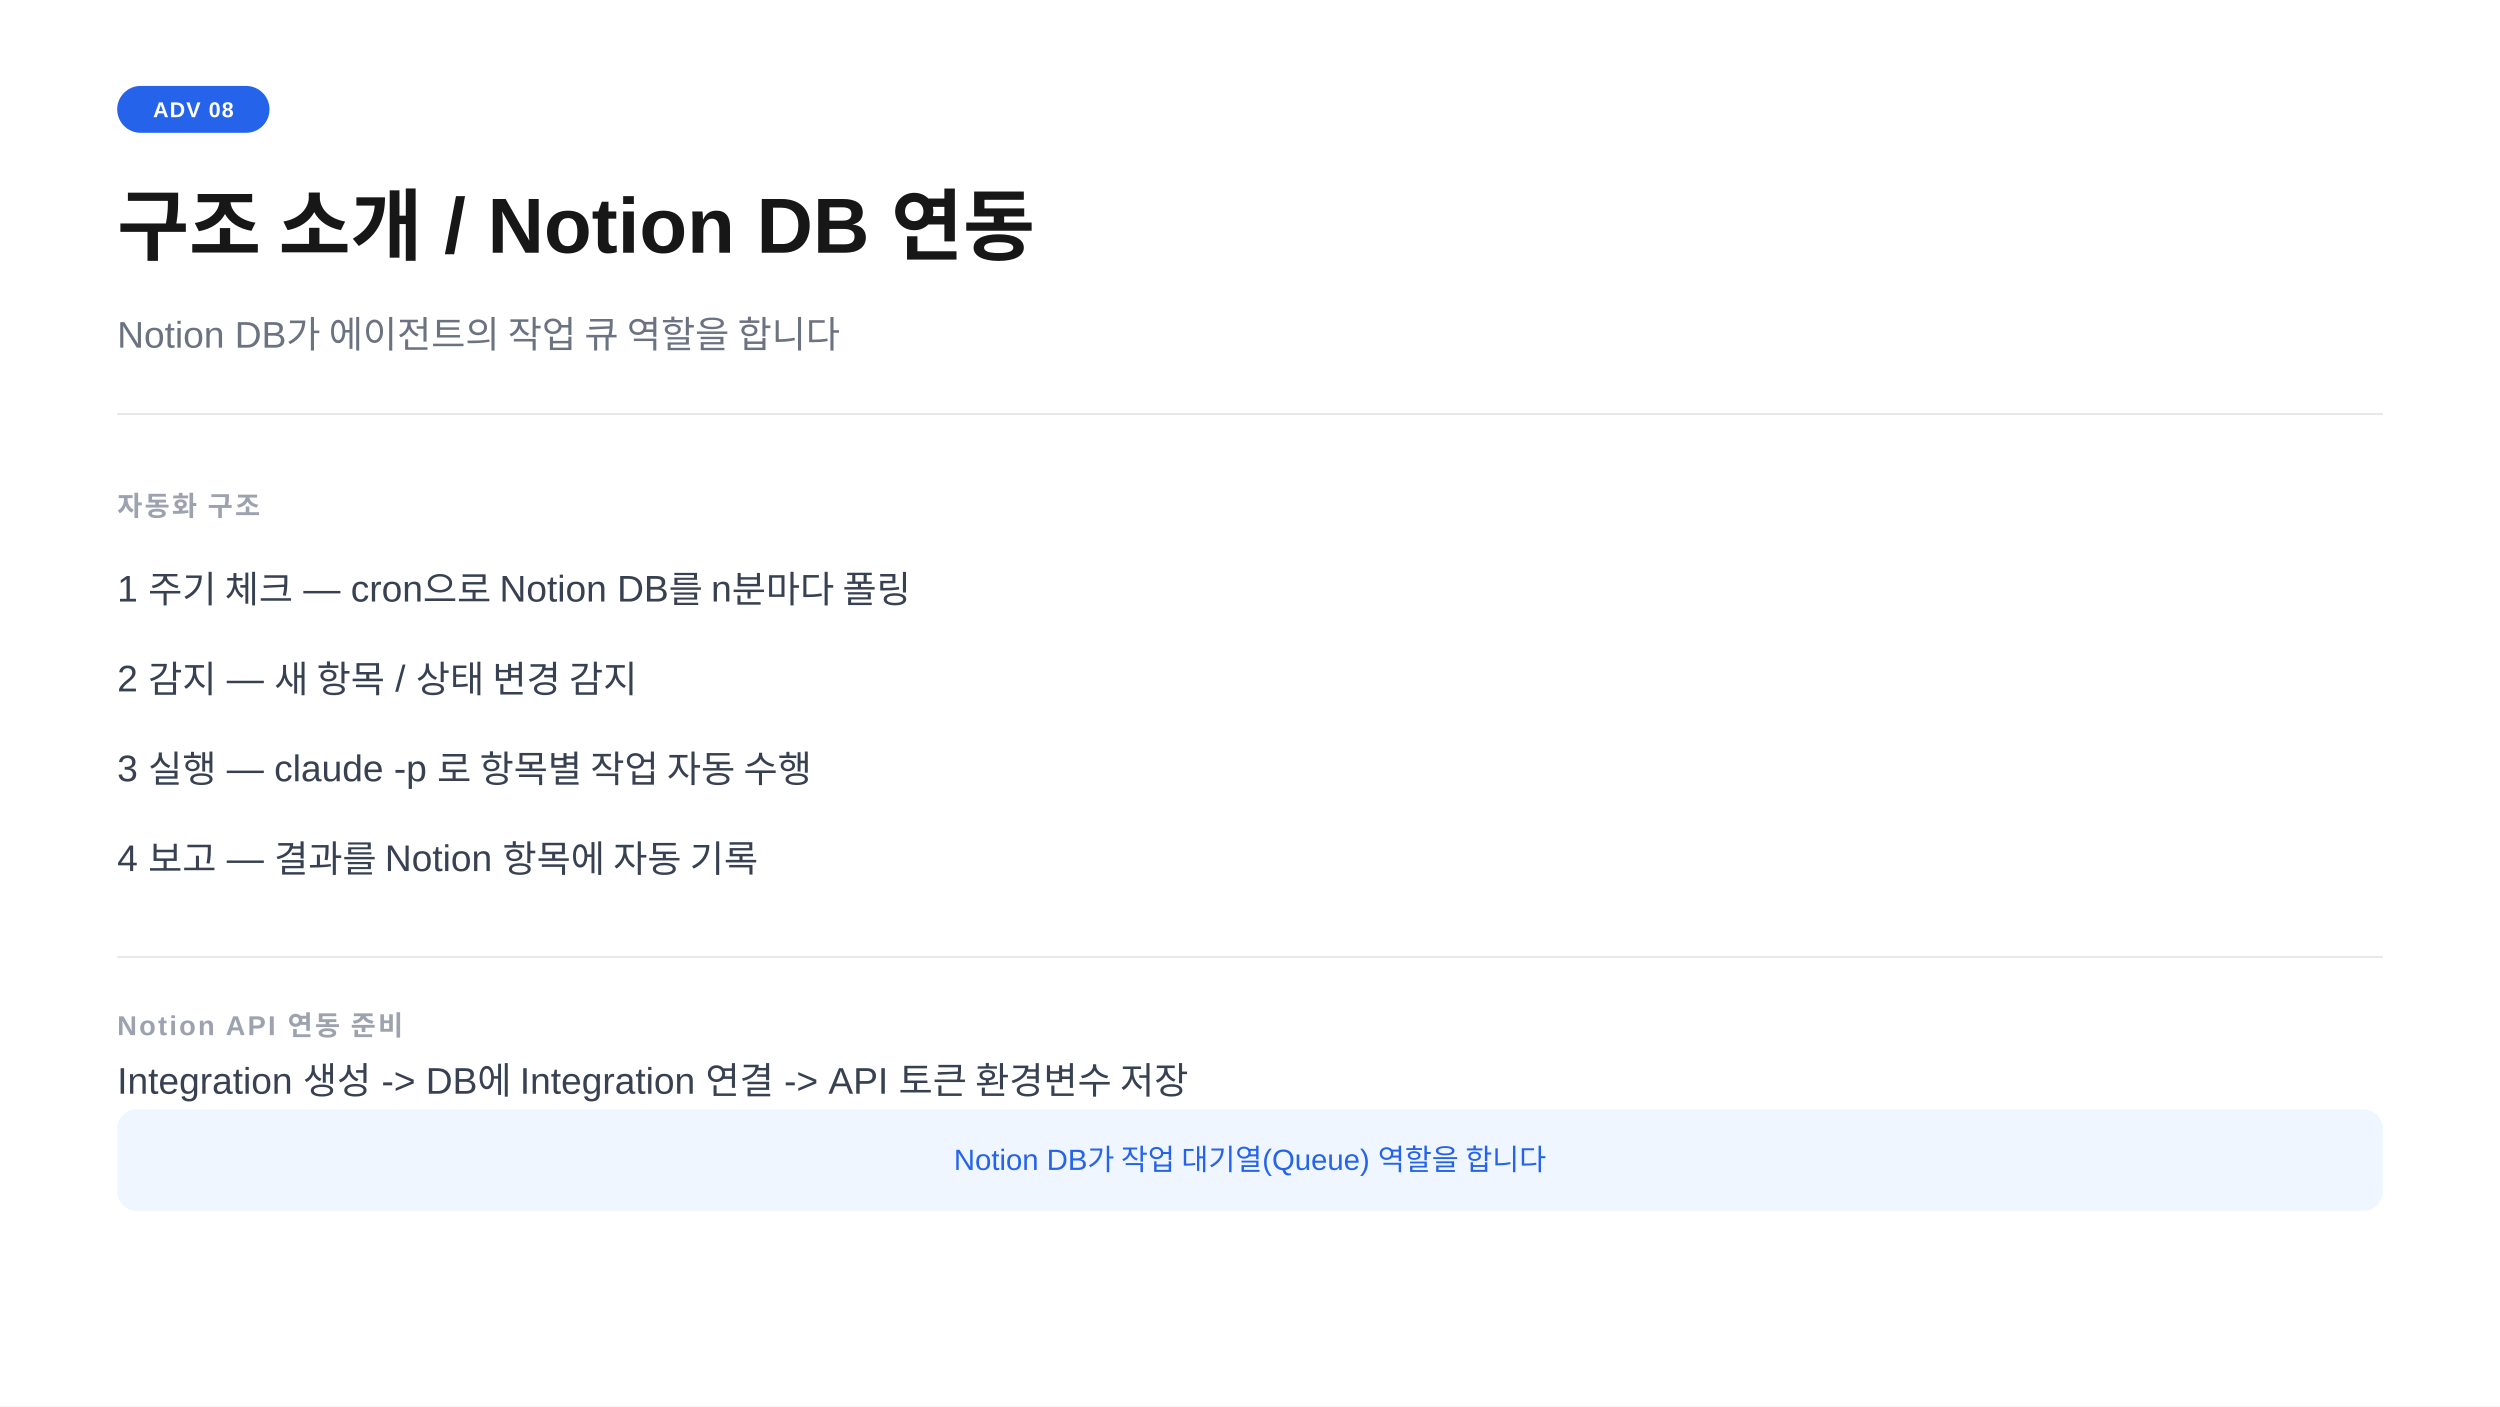
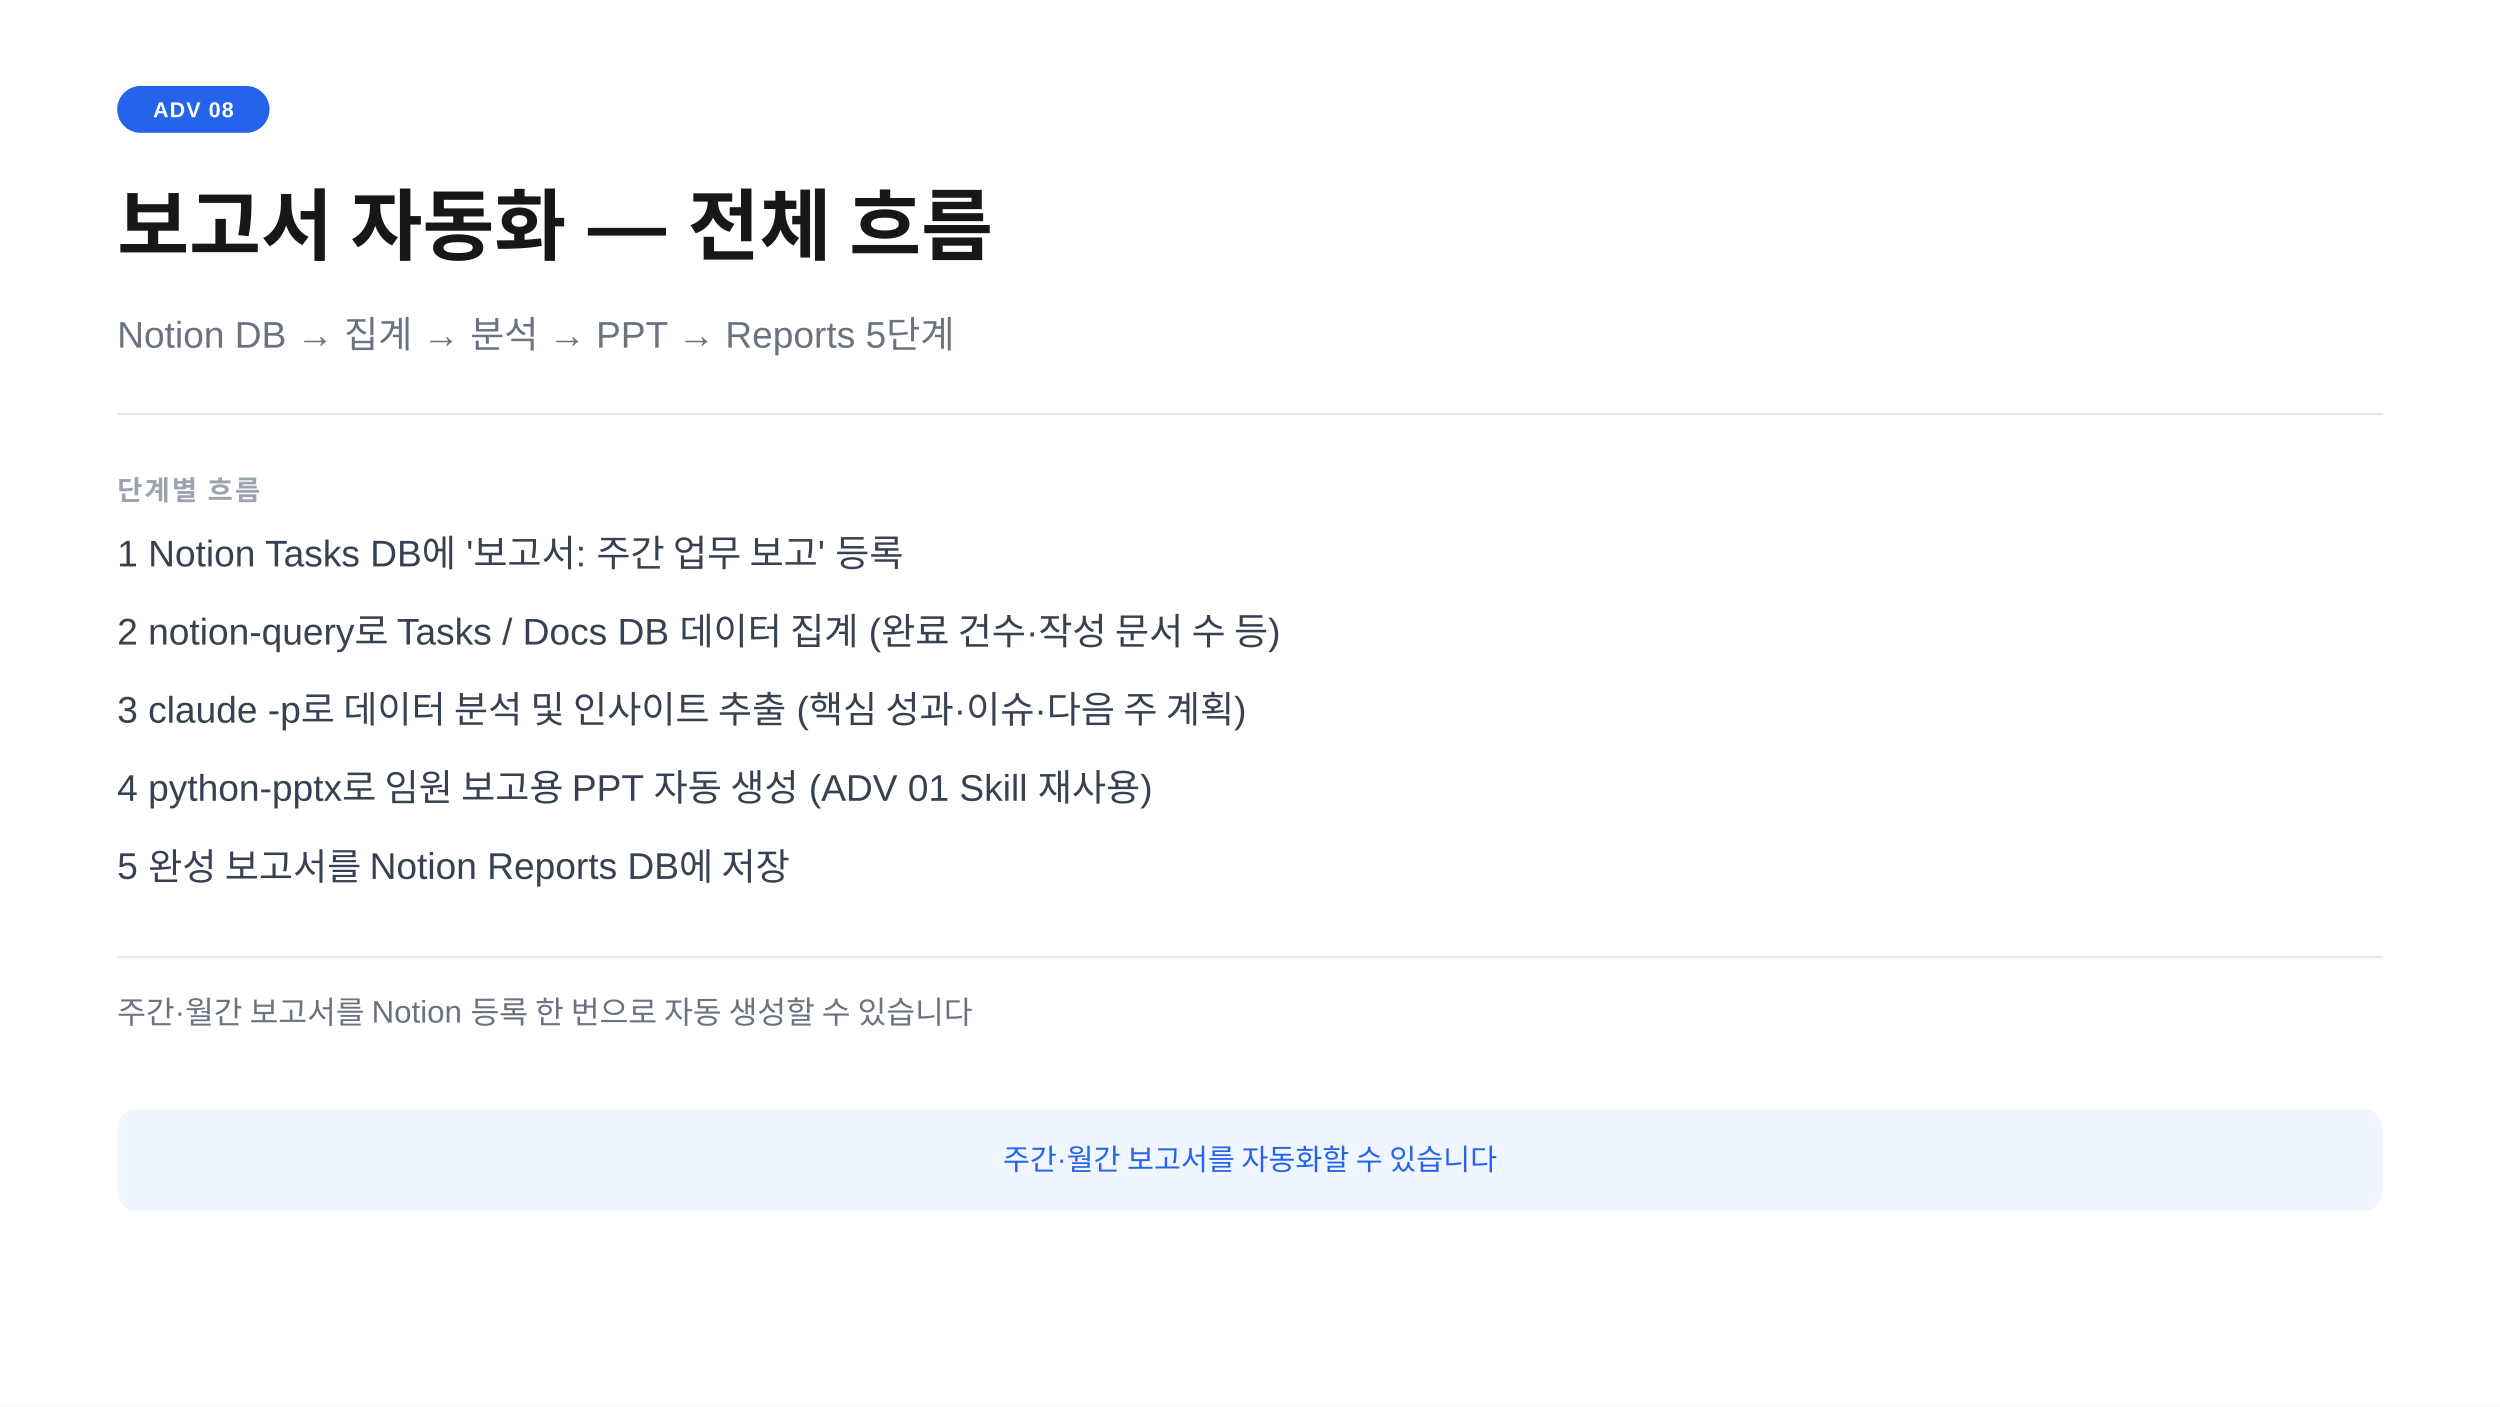
<svg xmlns="http://www.w3.org/2000/svg" width="1280" height="720" viewBox="0 0 1280 720">
  <rect width="1280" height="720" fill="#ffffff" />
  <rect x="60" y="44" width="78" height="24" rx="12" fill="#2563eb" />
  <text x="99" y="60" text-anchor="middle" font-family="-apple-system,BlinkMacSystemFont,'Segoe UI',Arial,sans-serif" font-size="11" font-weight="700" fill="#ffffff" letter-spacing="0.05em">ADV 08</text>
-   <text x="60" y="130" font-family="-apple-system,BlinkMacSystemFont,'Segoe UI',Arial,sans-serif" font-size="40" font-weight="700" fill="#171717">구조 소개  /  Notion DB 연동</text>
-   <text x="60" y="178" font-family="-apple-system,BlinkMacSystemFont,'Segoe UI',Arial,sans-serif" font-size="19" fill="#6b7280">Notion DB가 에이전트의 작업 큐 역할을 합니다</text>
+   <text x="60" y="130" font-family="-apple-system,BlinkMacSystemFont,'Segoe UI',Arial,sans-serif" font-size="40" font-weight="700" fill="#171717">보고서 자동화  —  전체 흐름</text>
+   <text x="60" y="178" font-family="-apple-system,BlinkMacSystemFont,'Segoe UI',Arial,sans-serif" font-size="19" fill="#6b7280">Notion DB → 집계 → 분석 → PPT → Reports 5단계</text>
  <line x1="60" y1="212" x2="1220" y2="212" stroke="#e5e7eb" stroke-width="1" />
-   <text x="60" y="264" font-family="-apple-system,BlinkMacSystemFont,'Segoe UI',Arial,sans-serif" font-size="14" font-weight="600" fill="#9ca3af" letter-spacing="0.08em">자동화 구조</text>
-   <text x="60" y="308" font-family="-apple-system,BlinkMacSystemFont,'Segoe UI',Arial,sans-serif" font-size="19" fill="#374151">1  주기 체크  —  cron으로 Notion DB를 n분마다 폴링</text>
-   <text x="60" y="354" font-family="-apple-system,BlinkMacSystemFont,'Segoe UI',Arial,sans-serif" font-size="19" fill="#374151">2  감지  —  새 항목 / 상태 변경 감지</text>
-   <text x="60" y="400" font-family="-apple-system,BlinkMacSystemFont,'Segoe UI',Arial,sans-serif" font-size="19" fill="#374151">3  실행  —  claude -p 로 항목별 작업 자동 수행</text>
-   <text x="60" y="446" font-family="-apple-system,BlinkMacSystemFont,'Segoe UI',Arial,sans-serif" font-size="19" fill="#374151">4  보고  —  결과를 Notion 항목에 자동 기록</text>
+   <text x="60" y="256" font-family="-apple-system,BlinkMacSystemFont,'Segoe UI',Arial,sans-serif" font-size="14" font-weight="600" fill="#9ca3af" letter-spacing="0.08em">단계별 흐름</text>
+   <text x="60" y="290" font-family="-apple-system,BlinkMacSystemFont,'Segoe UI',Arial,sans-serif" font-size="19" fill="#374151">1   Notion Tasks DB에  '보고서: 주간 업무 보고'  등록</text>
+   <text x="60" y="330" font-family="-apple-system,BlinkMacSystemFont,'Segoe UI',Arial,sans-serif" font-size="19" fill="#374151">2   notion-query로 Tasks / Docs DB 데이터 집계  (완료 건수·작성 문서 수 등)</text>
+   <text x="60" y="370" font-family="-apple-system,BlinkMacSystemFont,'Segoe UI',Arial,sans-serif" font-size="19" fill="#374151">3   claude -p로 데이터 분석 및 인사이트 추출  (핵심 성과·이슈·다음 주 계획)</text>
+   <text x="60" y="410" font-family="-apple-system,BlinkMacSystemFont,'Segoe UI',Arial,sans-serif" font-size="19" fill="#374151">4   python-pptx로 임원 보고용 PPT 자동 생성  (ADV 01 Skill 재사용)</text>
+   <text x="60" y="450" font-family="-apple-system,BlinkMacSystemFont,'Segoe UI',Arial,sans-serif" font-size="19" fill="#374151">5   완성 보고서를 Notion Reports DB에 저장</text>
  <line x1="60" y1="490" x2="1220" y2="490" stroke="#e5e7eb" stroke-width="1" />
-   <text x="60" y="530" font-family="-apple-system,BlinkMacSystemFont,'Segoe UI',Arial,sans-serif" font-size="14" font-weight="600" fill="#9ca3af" letter-spacing="0.08em">Notion API 연동 준비</text>
-   <text x="60" y="560" font-family="-apple-system,BlinkMacSystemFont,'Segoe UI',Arial,sans-serif" font-size="19" fill="#374151">Integration 생성  -&gt;  DB에 Integration 연결  -&gt;  API 토큰 환경변수 저장</text>
+   <text x="60" y="524" font-family="-apple-system,BlinkMacSystemFont,'Segoe UI',Arial,sans-serif" font-size="16" fill="#6b7280">주간·월간 보고서를 Notion 등록 한 번으로 자동 생성할 수 있습니다</text>
  <rect x="60" y="568" width="1160" height="52" rx="10" fill="#eff6ff" />
-   <text x="640" y="599" text-anchor="middle" font-family="-apple-system,BlinkMacSystemFont,'Segoe UI',Arial,sans-serif" font-size="15" fill="#2563eb">Notion DB가 작업 대기열(Queue) 역할을 합니다</text>
+   <text x="640" y="599" text-anchor="middle" font-family="-apple-system,BlinkMacSystemFont,'Segoe UI',Arial,sans-serif" font-size="15" fill="#2563eb">주간·월간 보고서를 자동화할 수 있습니다</text>
</svg>
